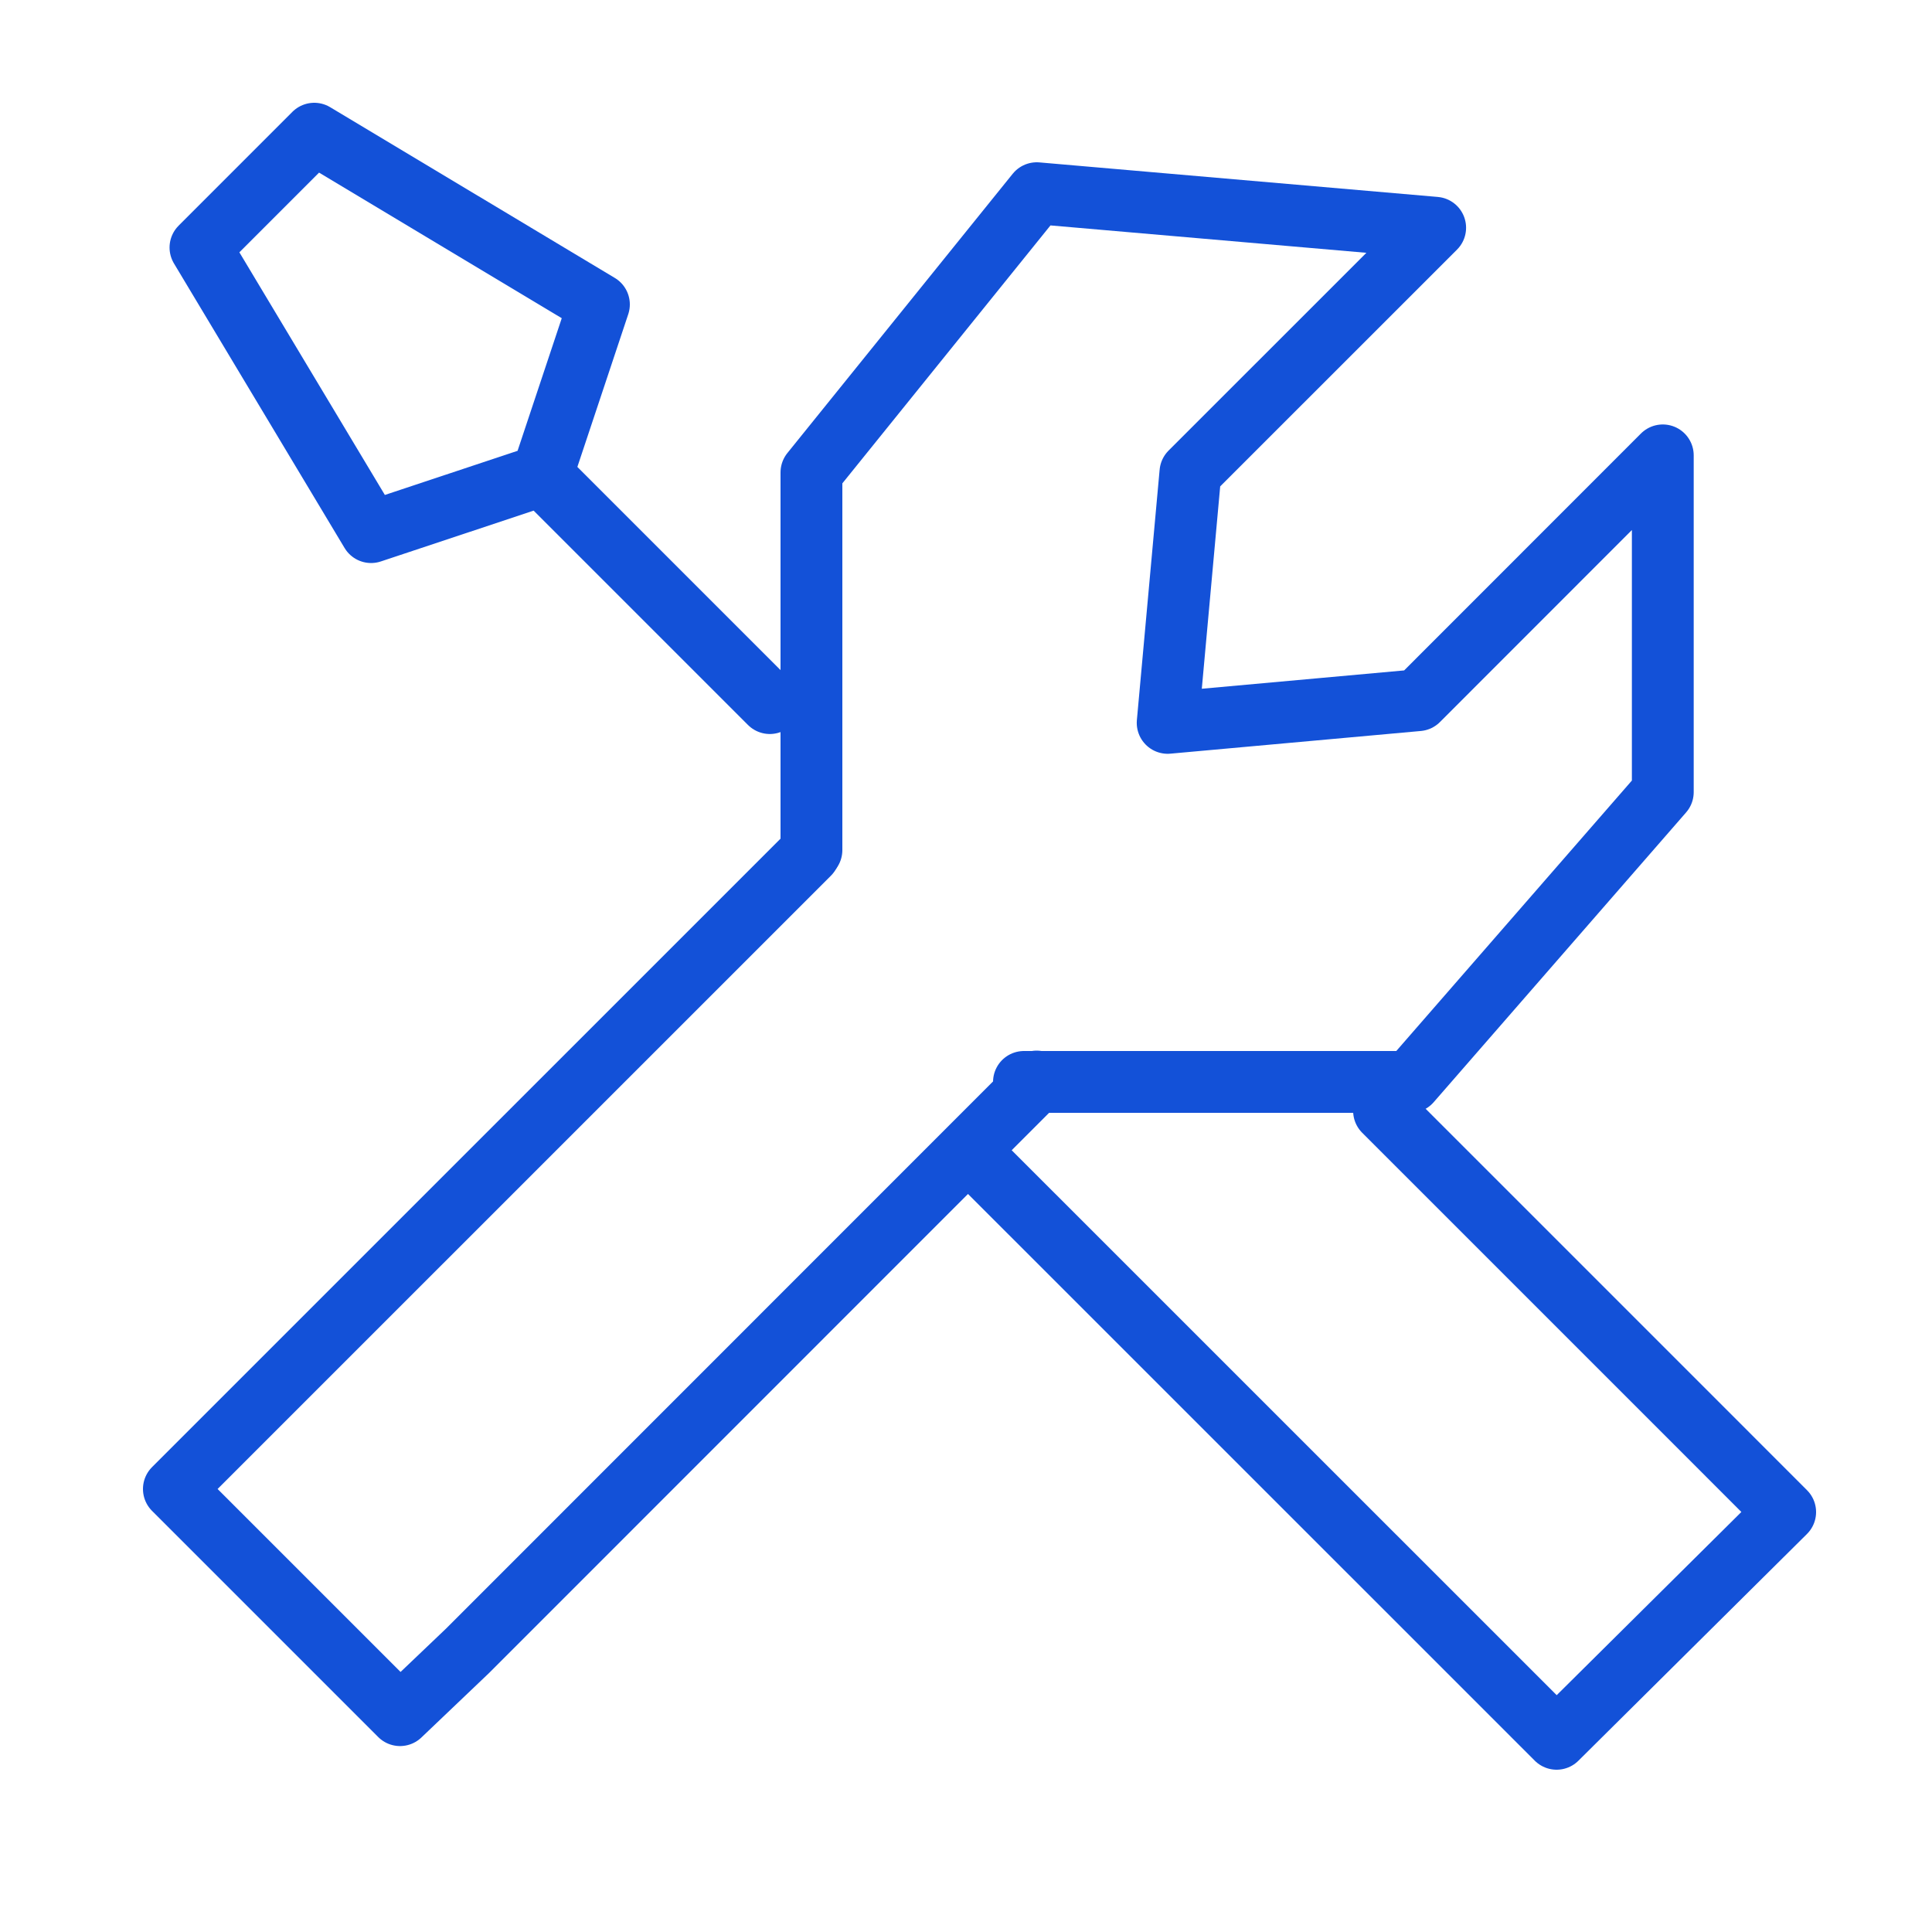
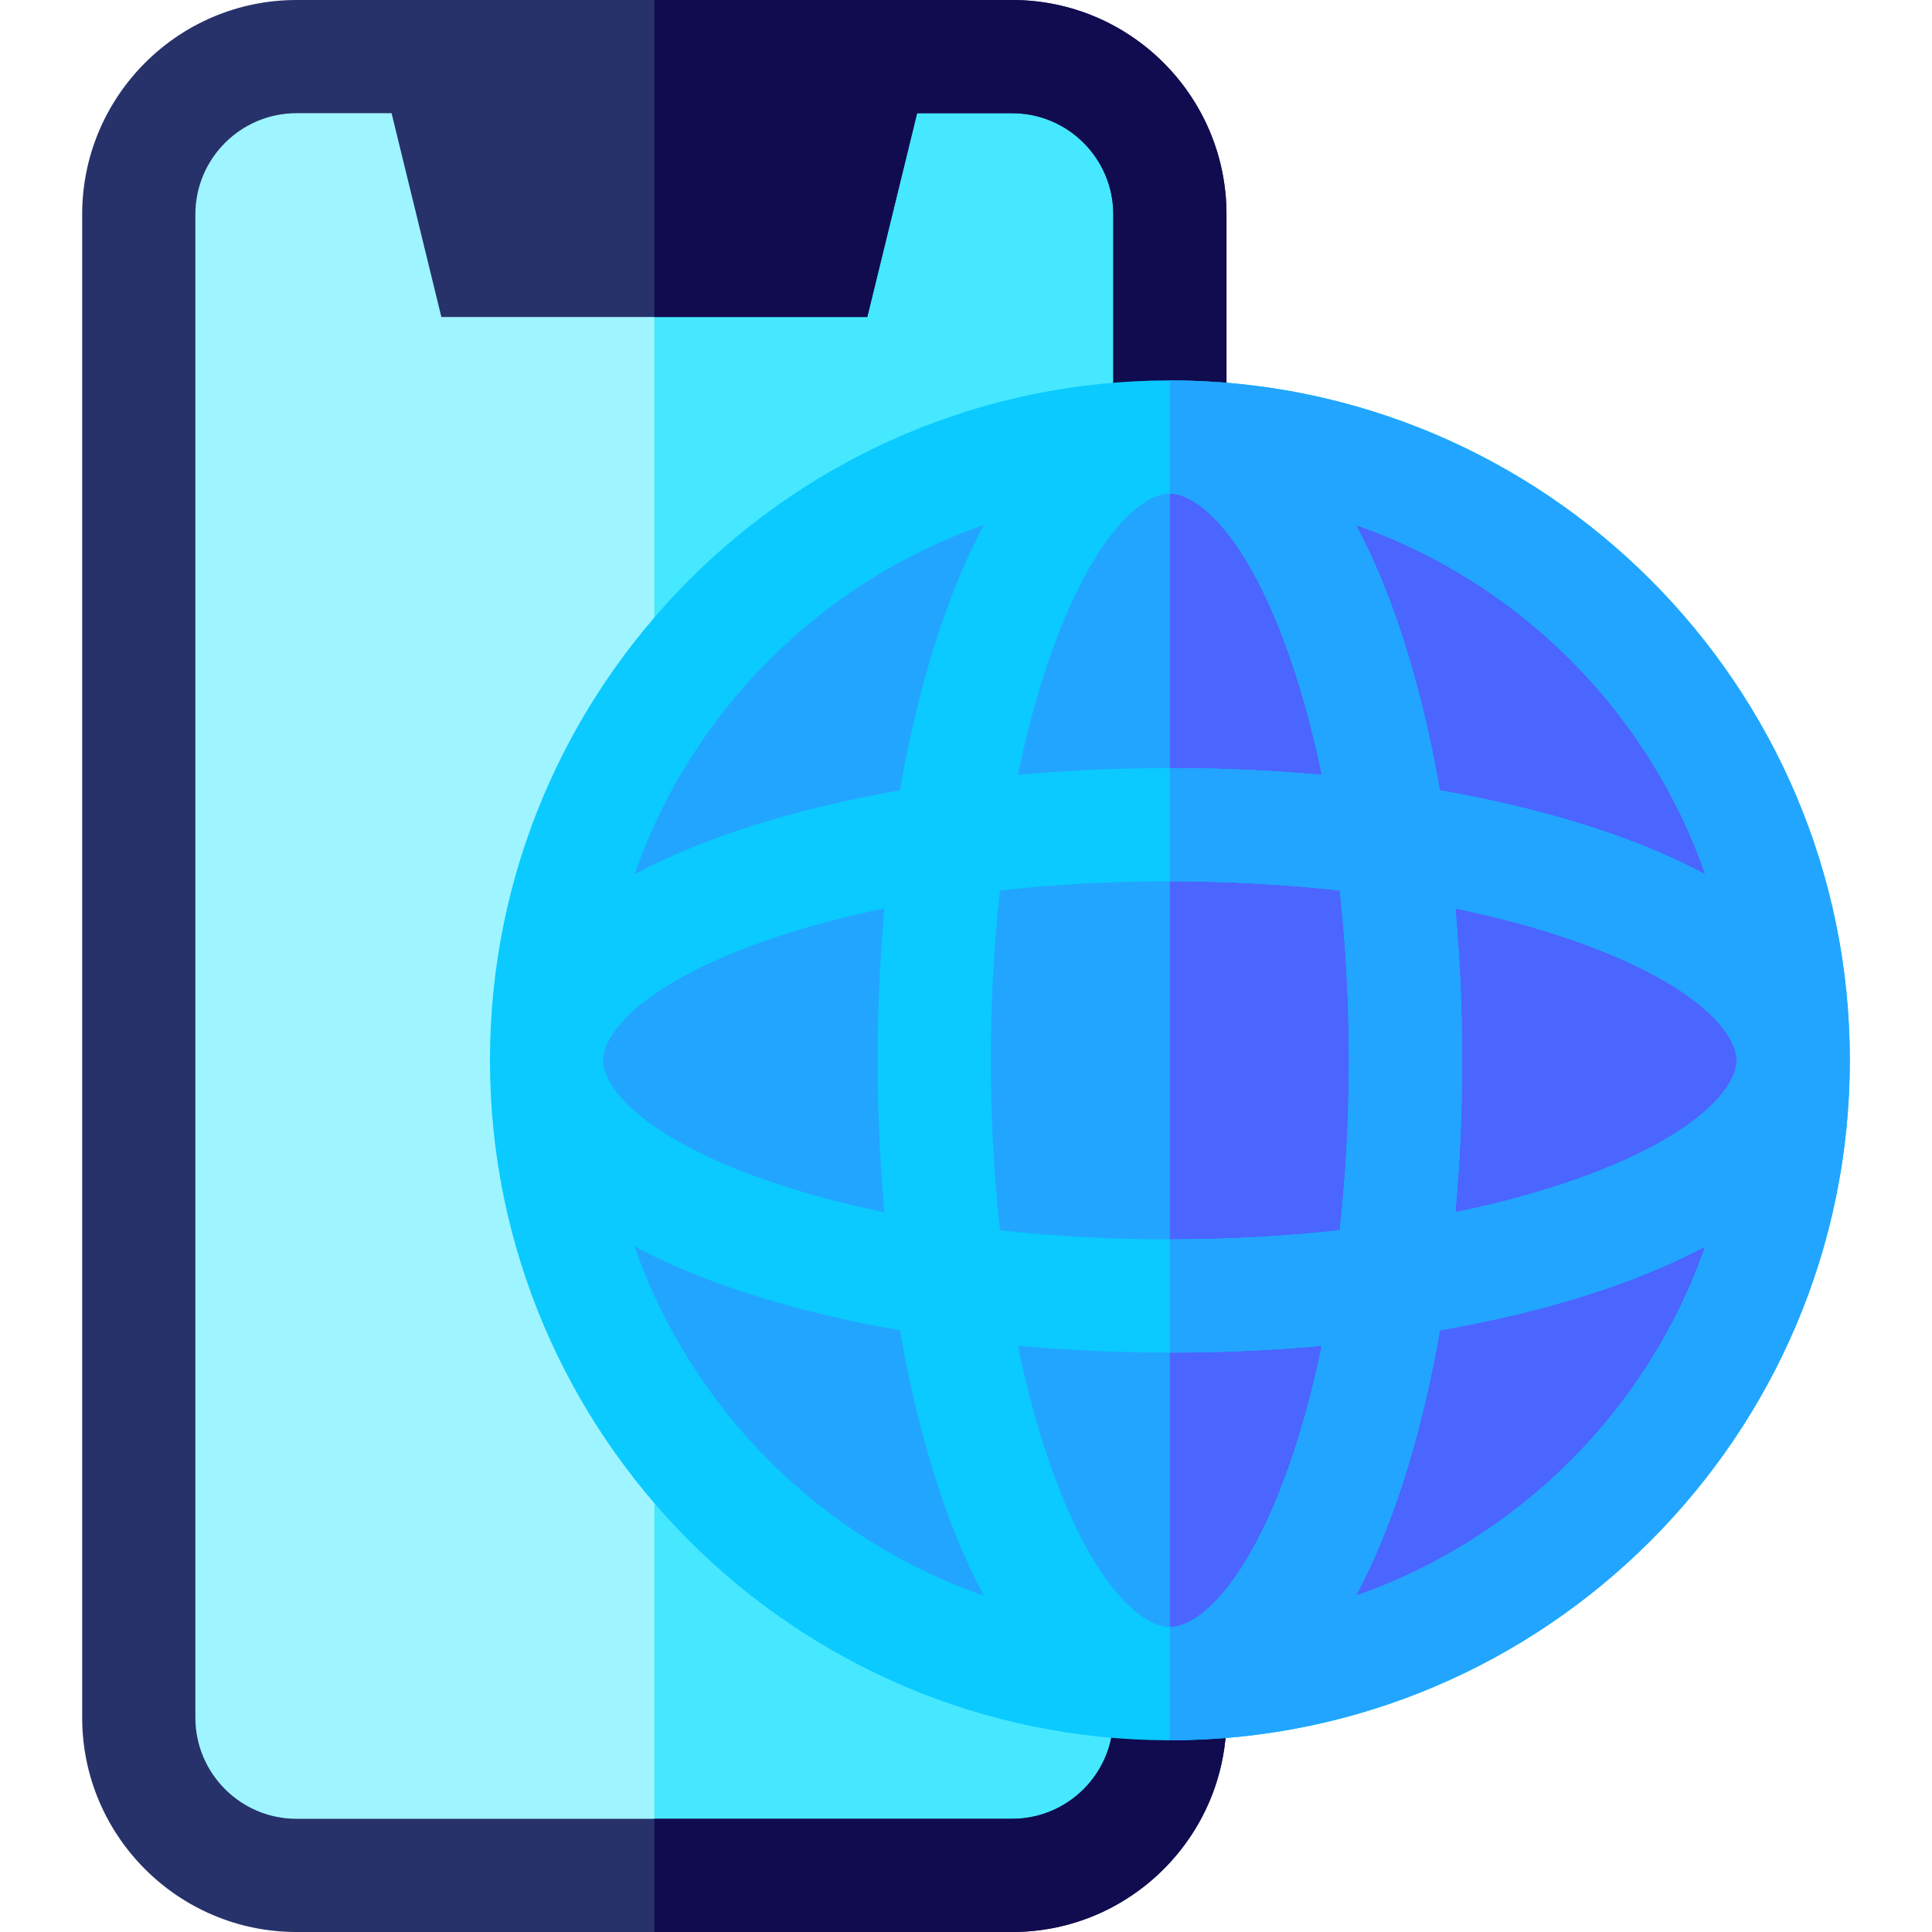
- <svg xmlns="http://www.w3.org/2000/svg" width="50" height="50" viewBox="0 0 50 50" fill="none">
-   <path d="M20.938 22.098L6.208 36.827L4.5 38.535L10.353 44.388L12.1 42.723L26.829 27.99M35.819 28.75L43.898 36.829L46.2 39.132L40.285 45L38.006 42.721L25.071 29.788M14.027 12.3L9.604 13.771L5.188 6.406L8.133 3.46L15.5 7.879L14.027 12.3ZM14.027 12.3L19.923 18.196" stroke="#1351D8" stroke-width="1.6" stroke-linecap="round" stroke-linejoin="round" />
-   <path d="M21 22V12.227L26.831 5L37.142 5.894L30.808 12.227L30.219 18.708L36.7 18.121L43.033 11.785V20.5L36.5 28H26.5" stroke="#1351D8" stroke-width="1.6" stroke-linecap="round" stroke-linejoin="round" />
+ <svg xmlns="http://www.w3.org/2000/svg" version="1.1" width="512" height="512" x="0" y="0" viewBox="0 0 511.998 511.998" style="enable-background:new 0 0 512 512" xml:space="preserve" class="">
+   <g>
+     <path fill="#9ff5ff" d="M268.233 15h-36.969l-13.201 54.014h-89.316L115.545 15H78.576c-23.084 0-41.798 18.713-41.798 41.798V455.2c0 23.084 18.714 41.798 41.798 41.798h189.657c23.084 0 41.798-18.714 41.798-41.798V56.798c0-23.085-18.714-41.798-41.798-41.798z" opacity="1" data-original="#9ff5ff" class="" />
+     <path fill="#45e8ff" d="M268.233 15h-36.969l-13.201 54.014h-44.658v427.984h94.828c23.084 0 41.798-18.714 41.798-41.798V56.798c0-23.085-18.714-41.798-41.798-41.798z" opacity="1" data-original="#45e8ff" />
+     <path fill="#27326a" d="M268.233 0H78.576C47.258 0 21.778 25.479 21.778 56.798V455.2c0 31.318 25.479 56.798 56.798 56.798h189.657c31.318 0 56.798-25.479 56.798-56.798V56.798C325.031 25.479 299.551 0 268.233 0zm26.798 455.2c0 14.776-12.021 26.798-26.798 26.798H78.576c-14.776 0-26.798-12.021-26.798-26.798V56.798C51.778 42.021 63.8 30 78.576 30h25.193l13.201 54.014h112.867L243.04 30h25.193c14.776 0 26.798 12.021 26.798 26.798z" opacity="1" data-original="#27326a" class="" />
+     <path fill="#110b50" d="M268.233 0h-94.828v84.014h56.433L243.04 30h25.193c14.776 0 26.798 12.021 26.798 26.798V455.2c0 14.776-12.021 26.798-26.798 26.798h-94.828v30h94.828c31.318 0 56.798-25.479 56.798-56.798V56.798C325.031 25.479 299.551 0 268.233 0z" opacity="1" data-original="#110b50" />
+     <circle cx="310.031" cy="281.001" r="165.189" fill="#22a5ff" opacity="1" data-original="#22a5ff" />
+     <path fill="#4b65ff" d="M475.22 281.001c0-91.231-73.958-165.189-165.189-165.189V446.19c91.231 0 165.189-73.958 165.189-165.189z" opacity="1" data-original="#4b65ff" />
+     <path fill="#0acaff" d="M310.031 100.811c-99.357 0-180.189 80.833-180.189 180.189s80.832 180.19 180.189 180.19c99.356 0 180.189-80.833 180.189-180.189s-80.833-180.19-180.189-180.19zm111.502 210.314c-10.741 4.06-22.81 7.457-35.857 10.137 1.189-13.053 1.8-26.544 1.8-40.261s-.611-27.209-1.8-40.261c13.047 2.68 25.116 6.076 35.857 10.137 28.555 10.794 38.687 22.974 38.687 30.125s-10.132 19.329-38.687 30.123zM310.031 431.19c-7.15 0-19.33-10.132-30.125-38.687-4.06-10.741-7.457-22.81-10.137-35.857 13.053 1.188 26.544 1.8 40.261 1.8s27.209-.611 40.261-1.8c-2.68 13.047-6.076 25.116-10.137 35.857-10.793 28.555-22.973 38.687-30.123 38.687zm0-102.744c-15.498 0-30.627-.824-45.03-2.415-1.592-14.403-2.415-29.532-2.415-45.03s.824-30.627 2.415-45.03c14.403-1.592 29.532-2.415 45.03-2.415s30.627.824 45.03 2.415c1.592 14.403 2.415 29.532 2.415 45.03s-.824 30.627-2.415 45.03c-14.403 1.591-29.532 2.415-45.03 2.415zm-150.19-47.445c0-7.15 10.132-19.33 38.687-30.125 10.741-4.06 22.81-7.457 35.857-10.137-1.188 13.053-1.8 26.544-1.8 40.261s.611 27.208 1.8 40.261c-13.047-2.68-25.116-6.076-35.857-10.137-28.555-10.793-38.687-22.973-38.687-30.123zm150.19-150.19c7.15 0 19.33 10.132 30.125 38.687 4.06 10.741 7.457 22.81 10.137 35.857-13.053-1.188-26.544-1.8-40.261-1.8s-27.209.611-40.261 1.8c2.68-13.047 6.076-25.116 10.137-35.857 10.793-28.555 22.972-38.687 30.123-38.687zm141.88 100.897c-5.946-3.188-12.544-6.162-19.77-8.894-14.933-5.645-32.039-10.137-50.566-13.358-3.221-18.527-7.713-35.632-13.358-50.565-2.732-7.226-5.706-13.825-8.894-19.771 43.23 15.062 77.527 49.358 92.588 92.588zm-191.173-92.589c-3.189 5.946-6.163 12.545-8.894 19.771-5.645 14.933-10.137 32.038-13.358 50.565-18.527 3.221-35.632 7.713-50.565 13.358-7.226 2.732-13.825 5.706-19.771 8.894 15.062-43.229 49.358-77.526 92.588-92.588zM168.15 330.293c5.946 3.188 12.545 6.162 19.771 8.894 14.933 5.645 32.038 10.137 50.565 13.358 3.221 18.527 7.713 35.632 13.358 50.565 2.732 7.226 5.705 13.825 8.894 19.771-43.23-15.061-77.526-49.358-92.588-92.588zm191.173 92.589c3.189-5.946 6.163-12.545 8.894-19.771 5.645-14.933 10.137-32.038 13.358-50.565 18.527-3.221 35.633-7.713 50.566-13.358 7.226-2.731 13.824-5.705 19.77-8.894-15.061 43.229-49.358 77.526-92.588 92.588z" opacity="1" data-original="#0acaff" />
+     <path fill="#22a5ff" d="M310.031 100.811v30c7.15 0 19.33 10.132 30.125 38.687 4.06 10.741 7.457 22.81 10.137 35.857-13.053-1.188-26.544-1.8-40.261-1.8v30c15.498 0 30.627.824 45.03 2.415 1.592 14.403 2.415 29.532 2.415 45.03s-.824 30.627-2.415 45.03c-14.403 1.592-29.532 2.415-45.03 2.415v30c13.717 0 27.209-.611 40.261-1.8-2.68 13.047-6.076 25.116-10.137 35.857-10.794 28.555-22.974 38.687-30.125 38.687v30c99.356 0 180.189-80.833 180.189-180.189s-80.833-180.189-180.189-180.189zm141.88 130.897c-5.946-3.188-12.544-6.162-19.77-8.894-14.933-5.645-32.039-10.137-50.566-13.358-3.221-18.527-7.713-35.632-13.358-50.565-2.732-7.226-5.706-13.825-8.894-19.771 43.23 15.062 77.527 49.358 92.588 92.588zm-92.588 191.174c3.189-5.946 6.163-12.545 8.894-19.771 5.645-14.933 10.137-32.038 13.358-50.565 18.527-3.221 35.633-7.713 50.566-13.358 7.226-2.731 13.824-5.705 19.77-8.894-15.061 43.229-49.358 77.526-92.588 92.588zm62.21-111.757c-10.741 4.06-22.81 7.457-35.857 10.137 1.189-13.053 1.8-26.544 1.8-40.261s-.611-27.209-1.8-40.261c13.047 2.68 25.116 6.076 35.857 10.137 28.555 10.794 38.687 22.974 38.687 30.125s-10.132 19.329-38.687 30.123z" opacity="1" data-original="#22a5ff" />
+   </g>
</svg>
